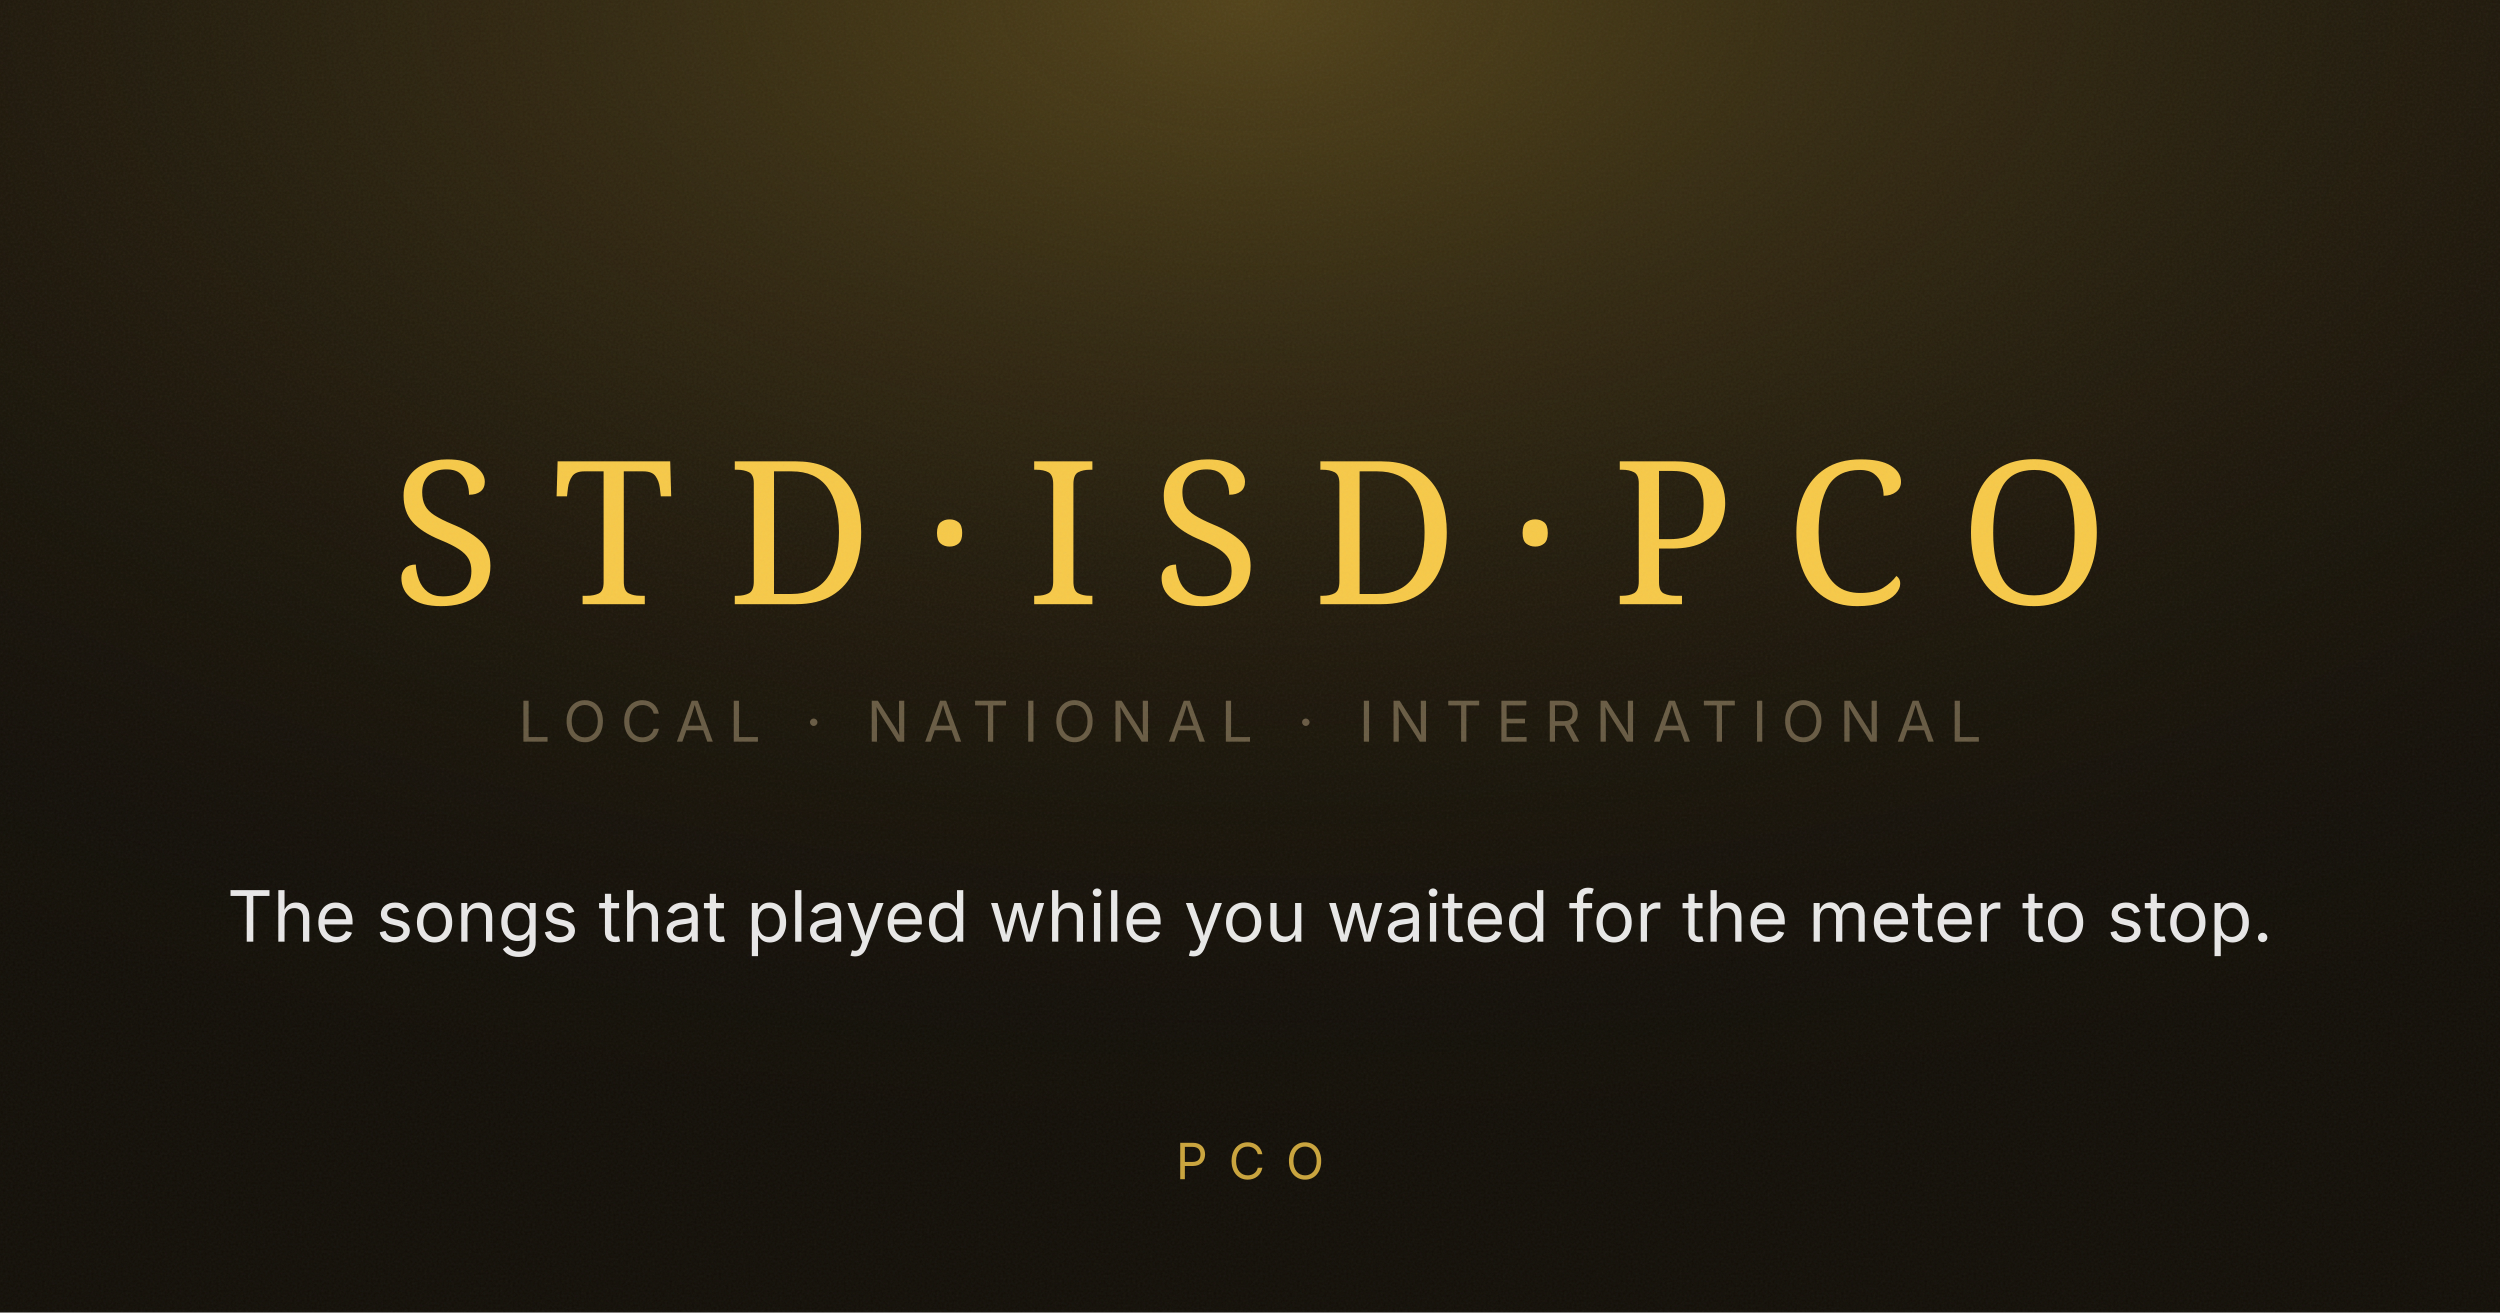
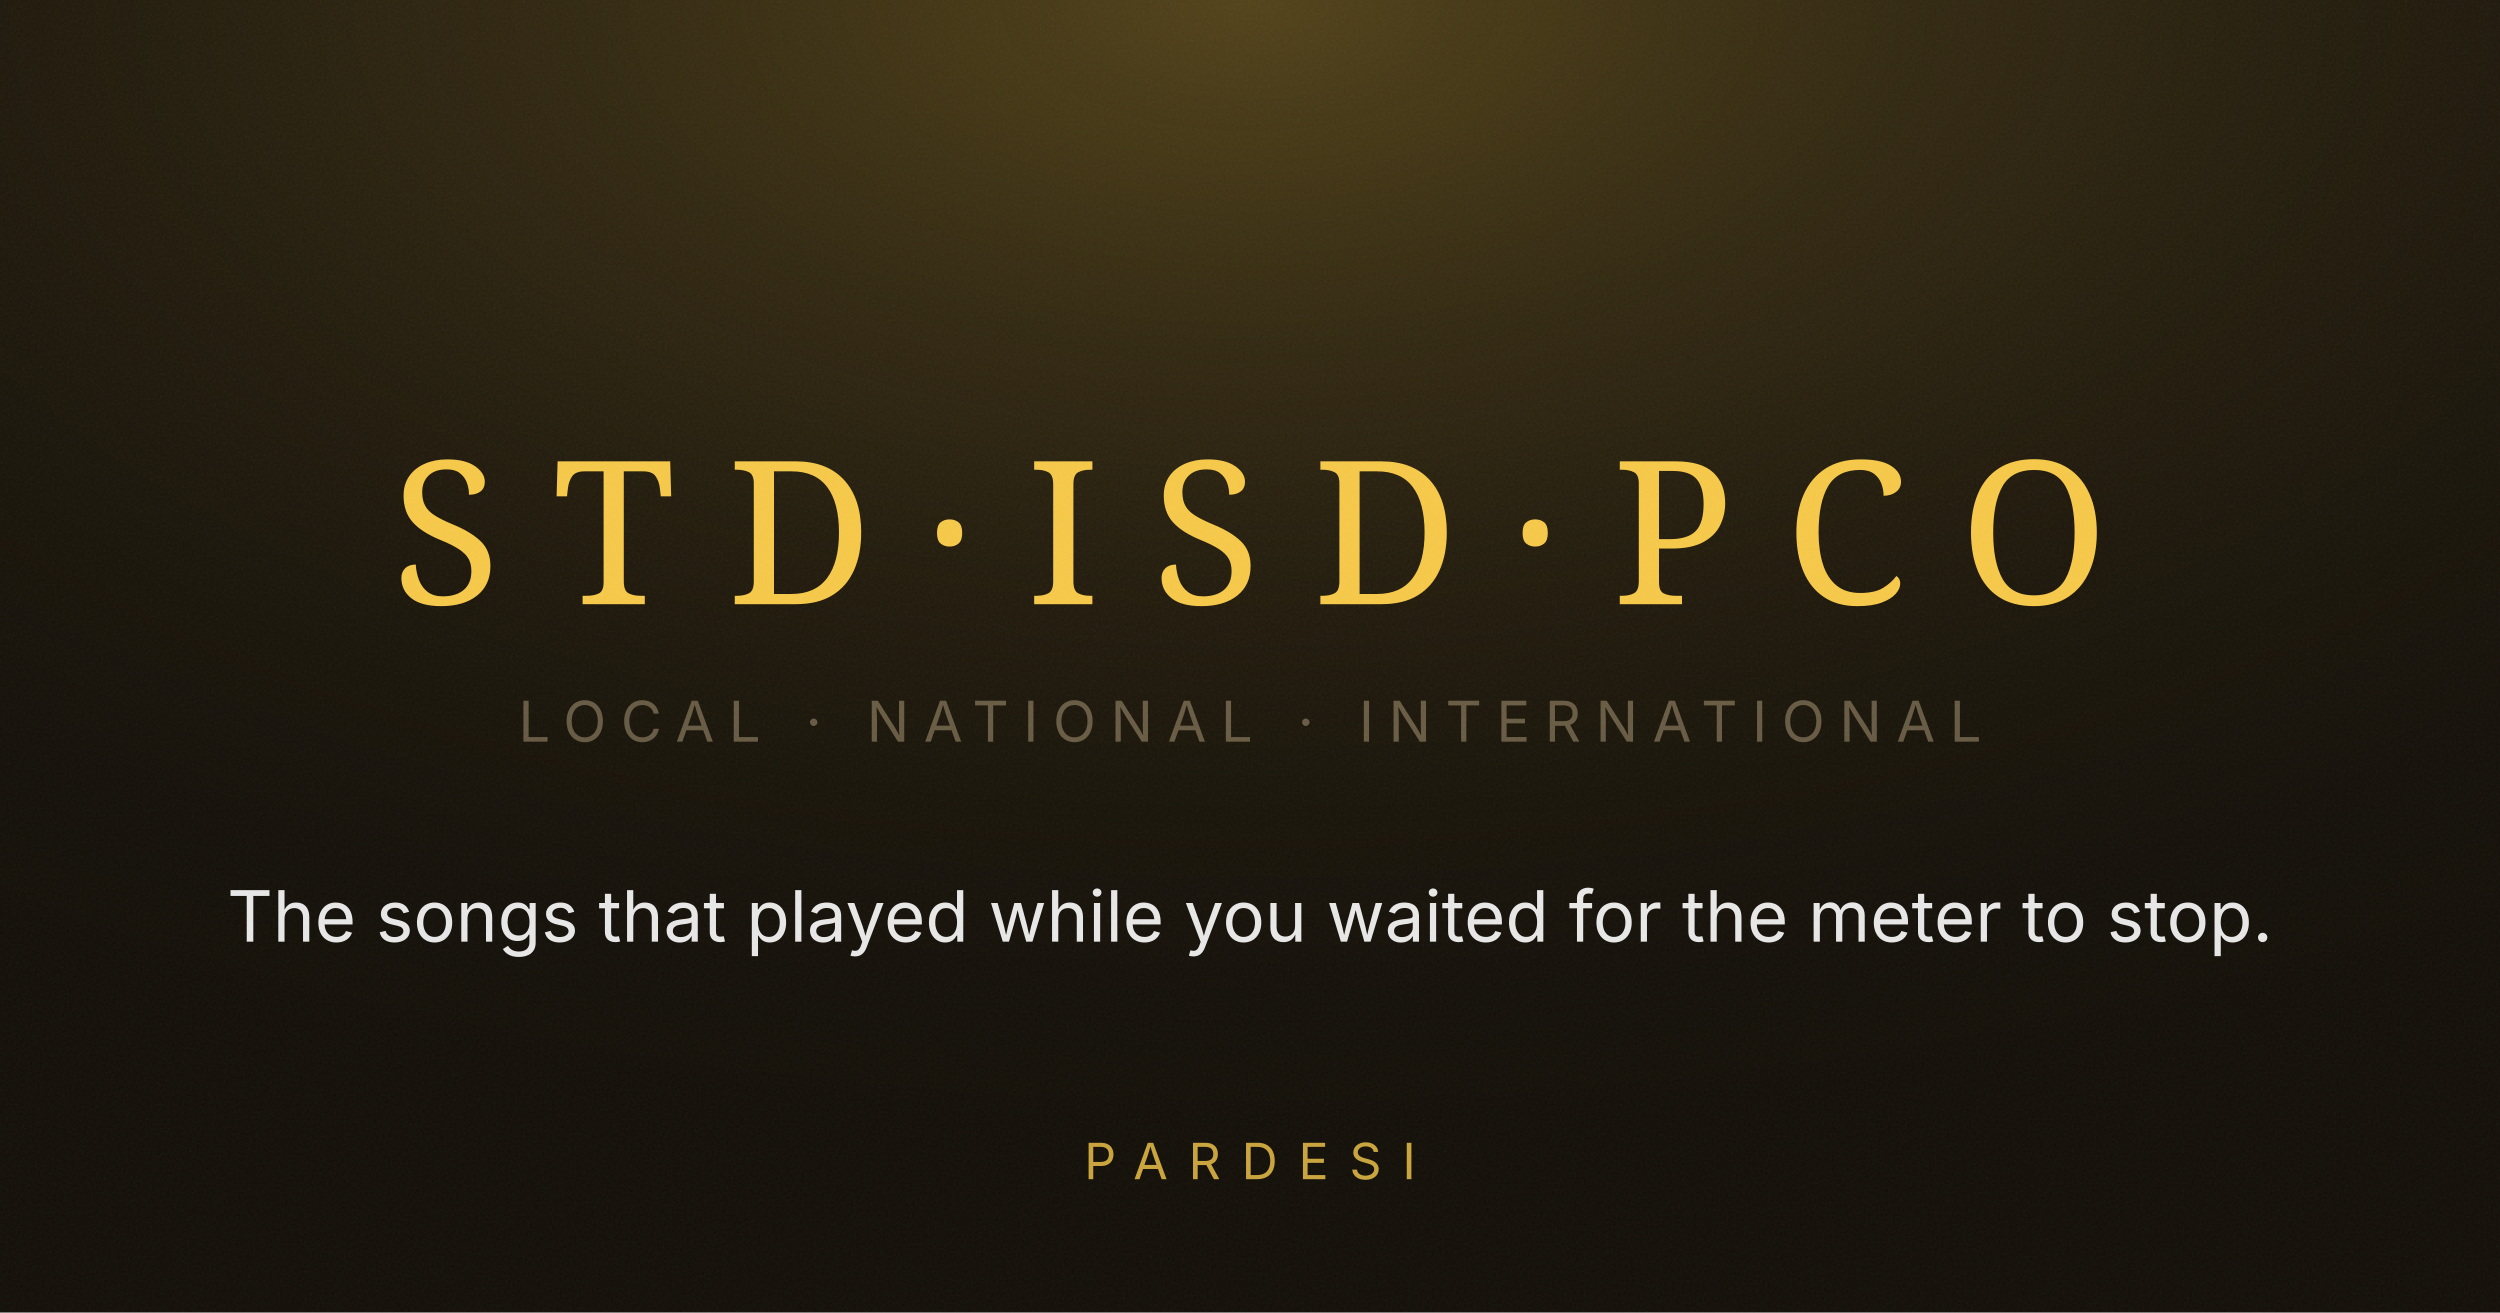
<svg xmlns="http://www.w3.org/2000/svg" width="1200" height="630" viewBox="0 0 1200 630">
  <defs>
    <radialGradient id="g" cx="50%" cy="0%" r="90%">
      <stop offset="0%" stop-color="#f7c948" stop-opacity="0.28" />
      <stop offset="100%" stop-color="#120e07" stop-opacity="0" />
    </radialGradient>
    <filter id="n">
      <feTurbulence type="fractalNoise" baseFrequency="0.85" numOctaves="3" />
    </filter>
  </defs>
  <rect width="1200" height="630" fill="#120e07" />
  <rect width="1200" height="630" fill="url(#g)" />
  <text x="600" y="290" text-anchor="middle" font-family="Anton, Georgia, serif" font-size="96" fill="#f7c948">S T D · I S D · P C O</text>
  <text x="600" y="356" text-anchor="middle" font-family="Inter, sans-serif" font-size="27" letter-spacing="7" fill="#a3907090">LOCAL · NATIONAL · INTERNATIONAL</text>
  <text x="600" y="452" text-anchor="middle" font-family="Inter, sans-serif" font-size="34" fill="#ffffff" opacity="0.9">The songs that played while you waited for the meter to stop.</text>
-   <text x="600" y="566" text-anchor="middle" font-family="Inter, sans-serif" font-size="24" letter-spacing="10" fill="#f7c948" opacity="0.8">PCO</text>
+   <text x="600" y="566" text-anchor="middle" font-family="Inter, sans-serif" font-size="24" letter-spacing="10" fill="#f7c948" opacity="0.8">PARDESI</text>
  <rect width="1200" height="630" filter="url(#n)" opacity="0.06" />
</svg>
